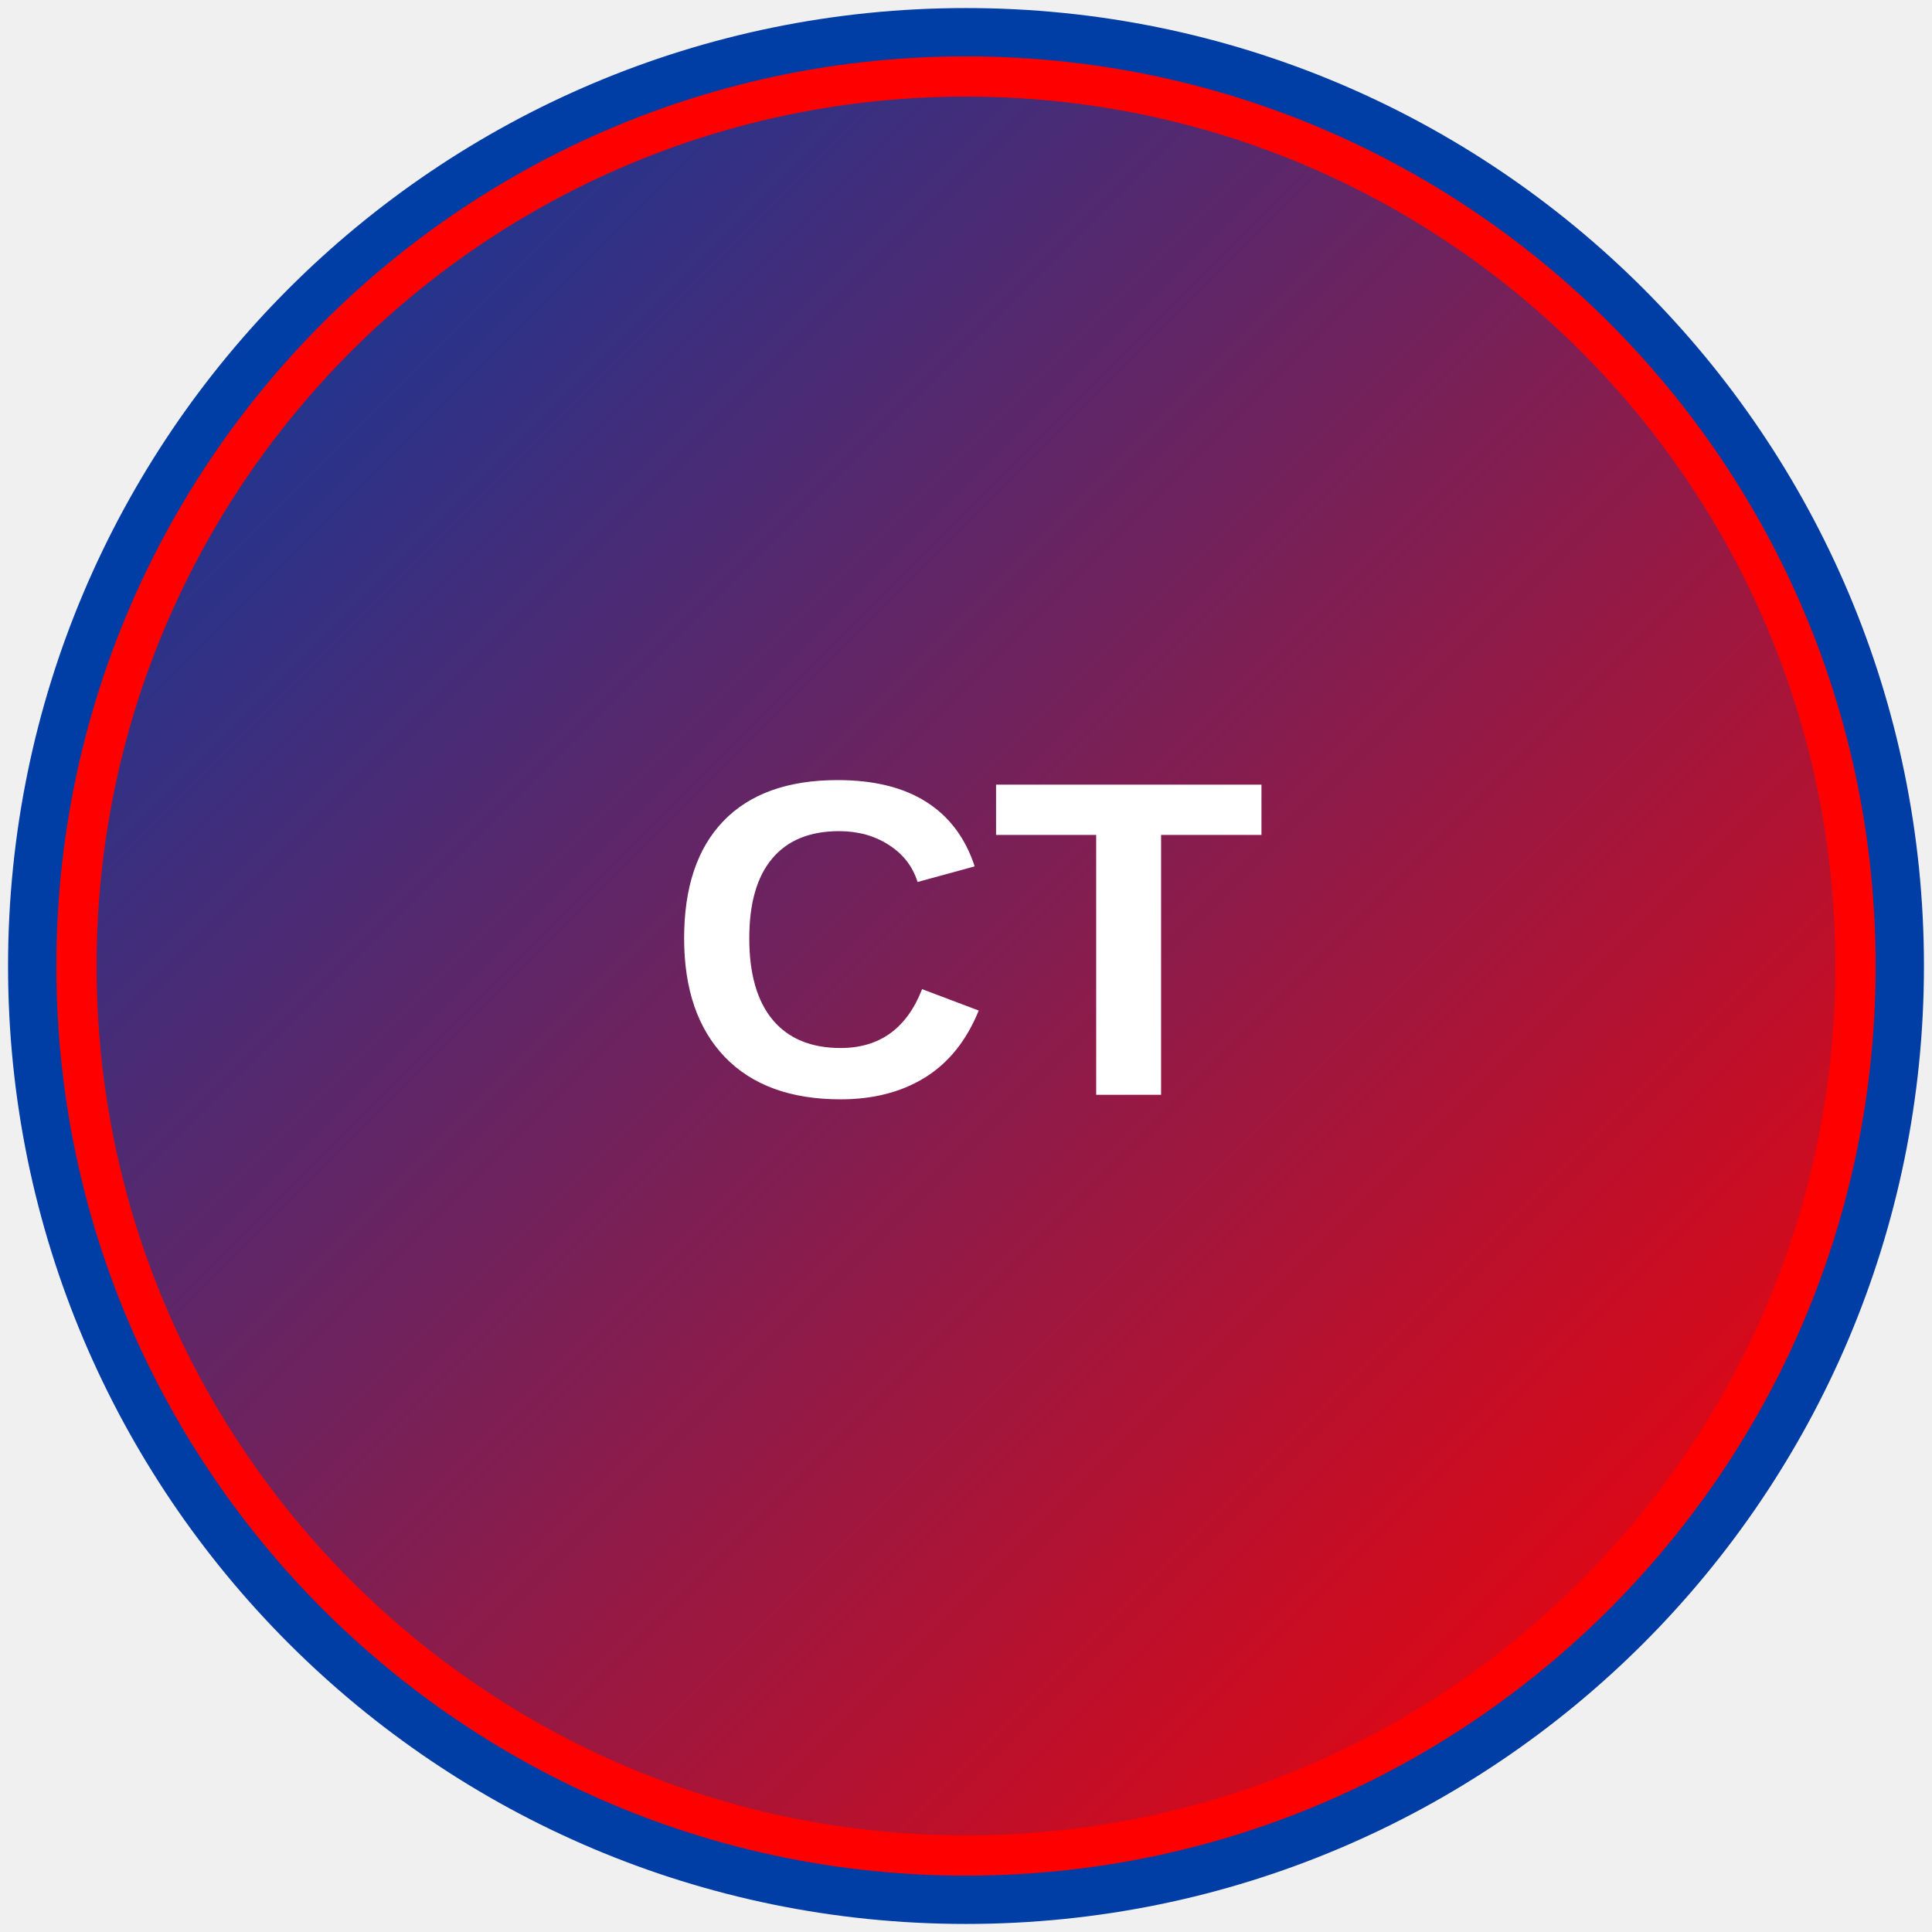
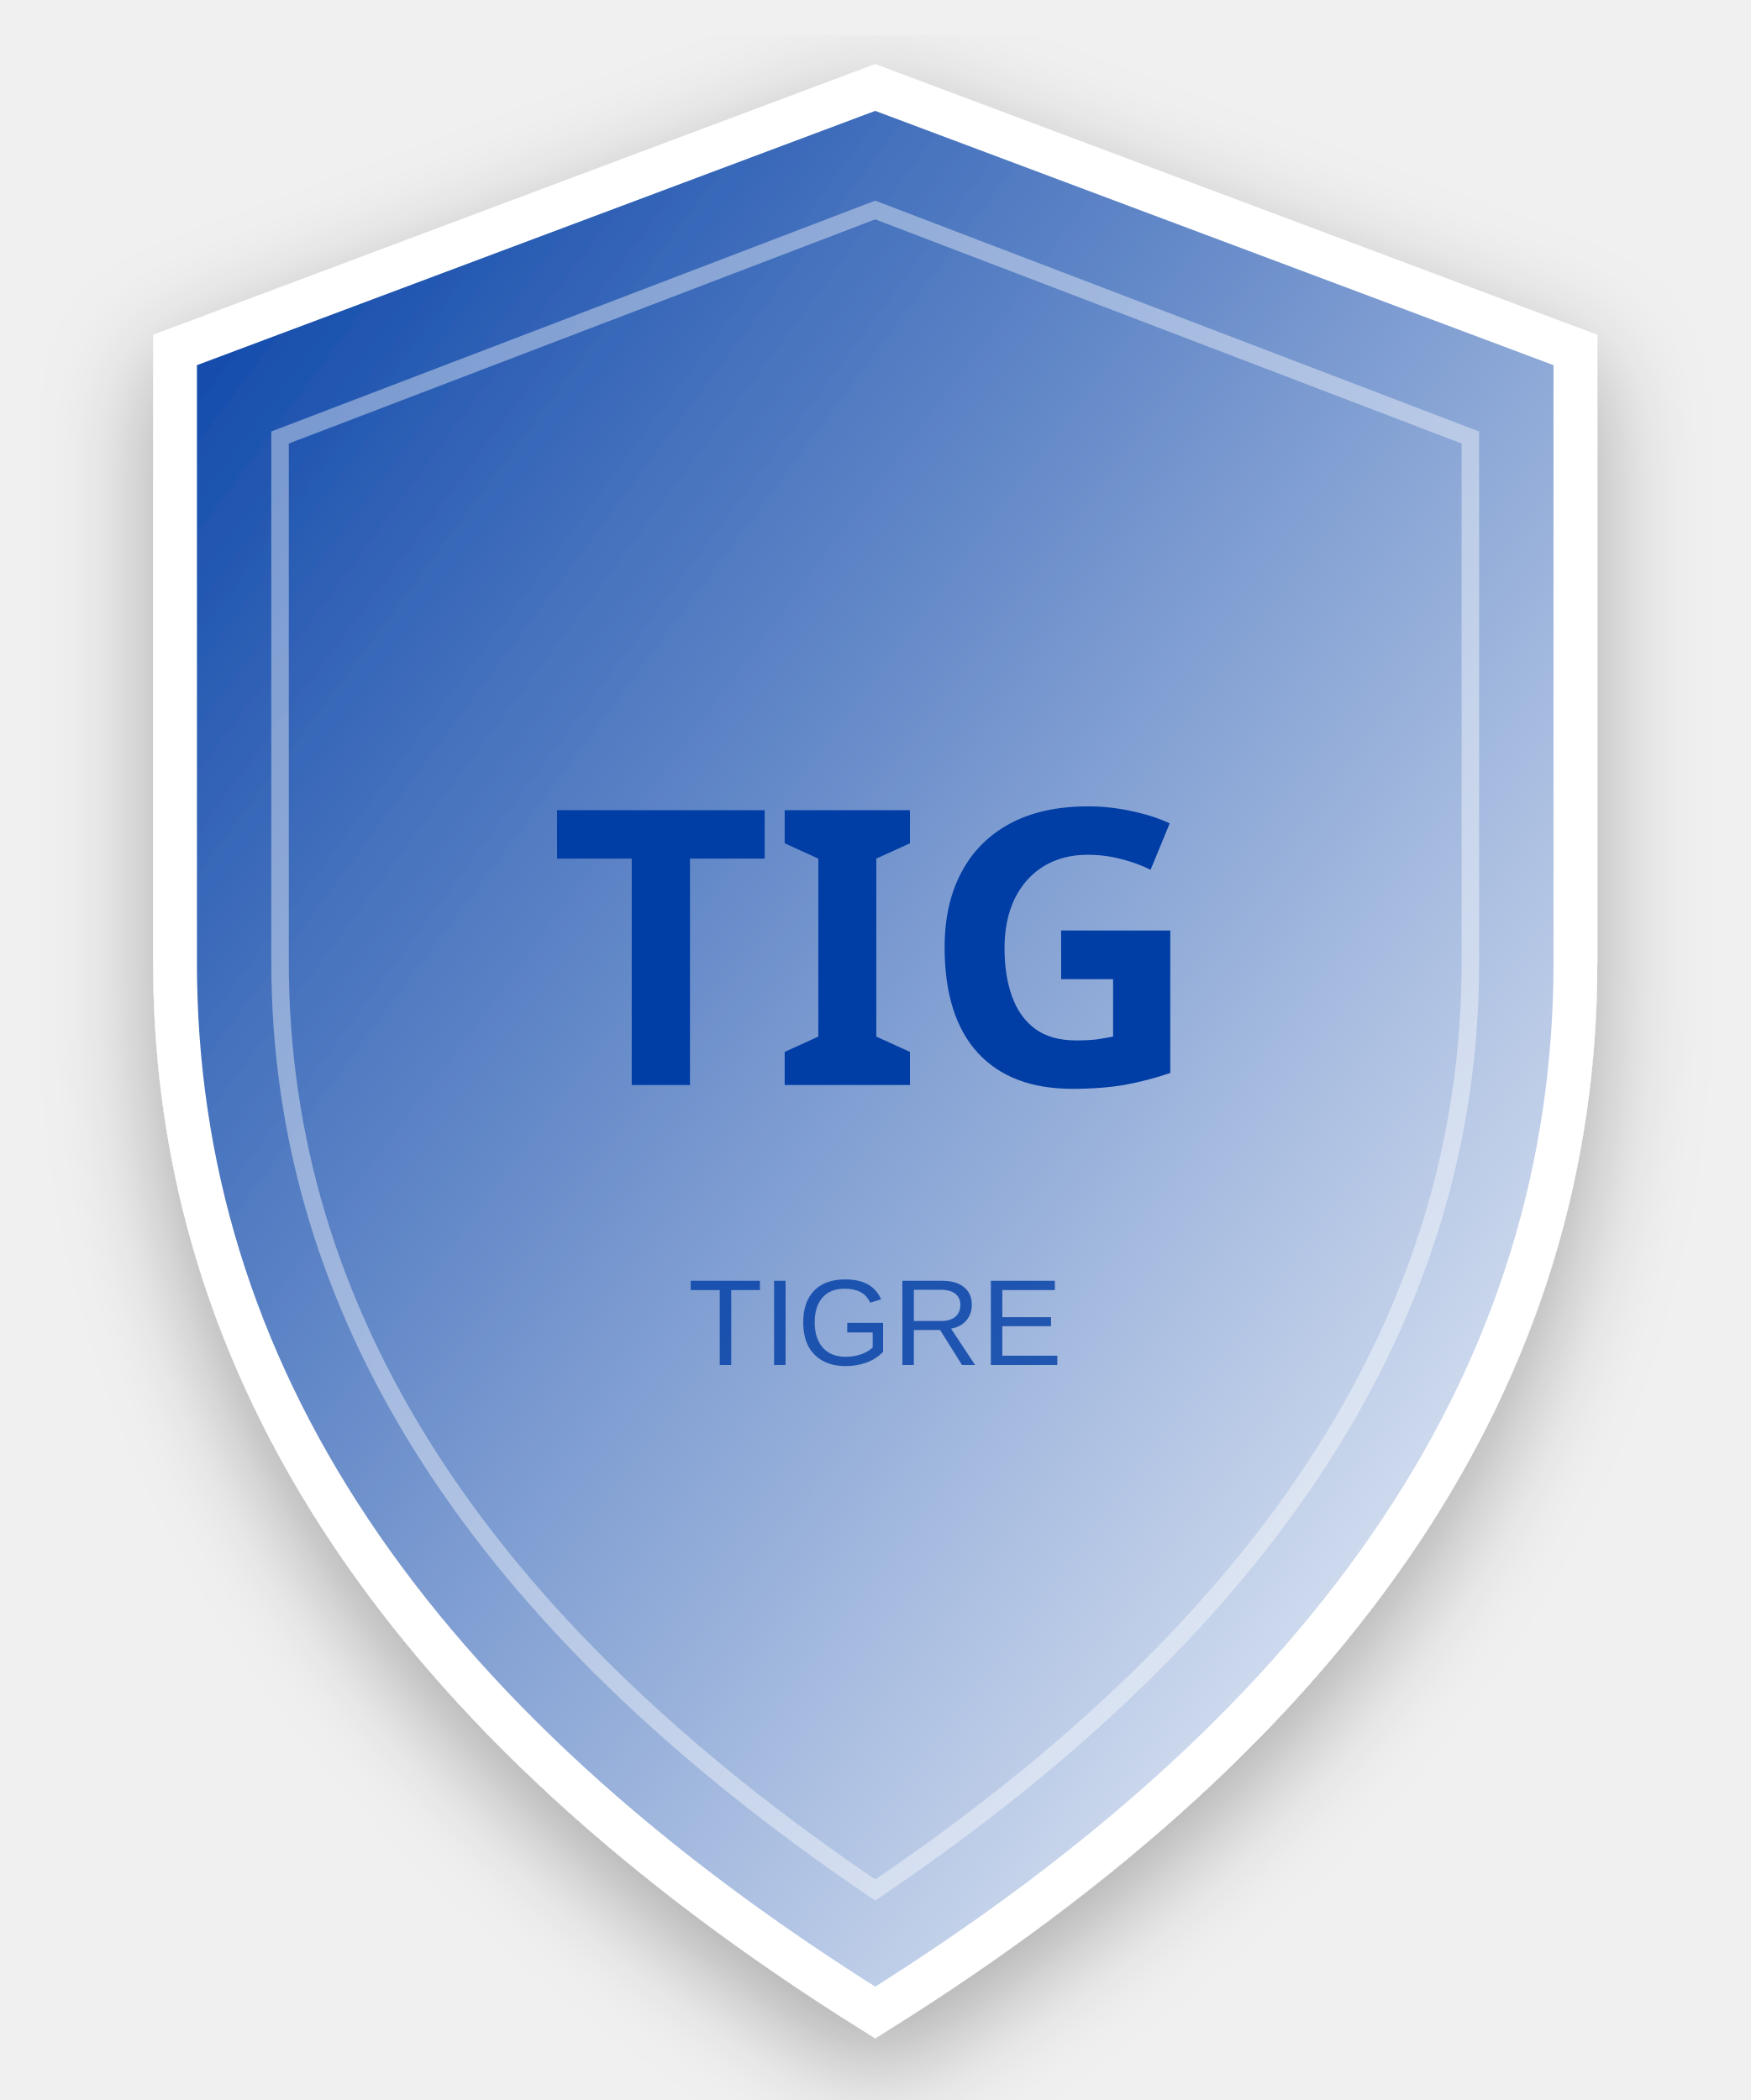
- <svg xmlns="http://www.w3.org/2000/svg" viewBox="0 0 120 120" width="120" height="120">
+ <svg xmlns="http://www.w3.org/2000/svg" viewBox="0 0 100 120" width="100" height="120">
  <defs>
-     <clipPath id="clip-tigre">
-       <circle cx="60" cy="60" r="56" />
-     </clipPath>
-     <linearGradient id="bg-tigre" x1="0" y1="0" x2="1" y2="1">
-       <stop offset="0%" stop-color="#003DA5" />
-       <stop offset="100%" stop-color="#FF0000" />
+     <linearGradient id="bg_tigre" x1="0%" y1="0%" x2="100%" y2="100%">
+       <stop offset="0%" style="stop-color:#003DA5;stop-opacity:1" />
+       <stop offset="100%" style="stop-color:#FFFFFF;stop-opacity:1" />
    </linearGradient>
+     <filter id="shadow_tigre">
+       <feDropShadow dx="0" dy="2" stdDeviation="3" flood-color="#000" flood-opacity="0.3" />
+     </filter>
  </defs>
-   <circle cx="60" cy="60" r="58" fill="#FF0000" stroke="#003DA5" stroke-width="3" />
-   <circle cx="60" cy="60" r="54" fill="url(#bg-tigre)" />
-   <text x="60" y="68" text-anchor="middle" font-family="Arial,sans-serif" font-size="28" font-weight="bold" fill="#ffffff">CT</text>
+   <path d="M50 5 L90 20 L90 55 Q90 90 50 115 Q10 90 10 55 L10 20 Z" fill="url(#bg_tigre)" stroke="#FFFFFF" stroke-width="2.5" filter="url(#shadow_tigre)" />
+   <path d="M50 12 L84 25 L84 55 Q84 85 50 108 Q16 85 16 55 L16 25 Z" fill="none" stroke="#FFFFFF" stroke-width="1" opacity="0.4" />
+   <text x="50" y="62" text-anchor="middle" font-family="Arial Black, sans-serif" font-size="22" font-weight="900" fill="#003DA5">TIG</text>
+   <text x="50" y="78" text-anchor="middle" font-family="Arial, sans-serif" font-size="7" fill="#003DA5" opacity="0.8">TIGRE</text>
</svg>
